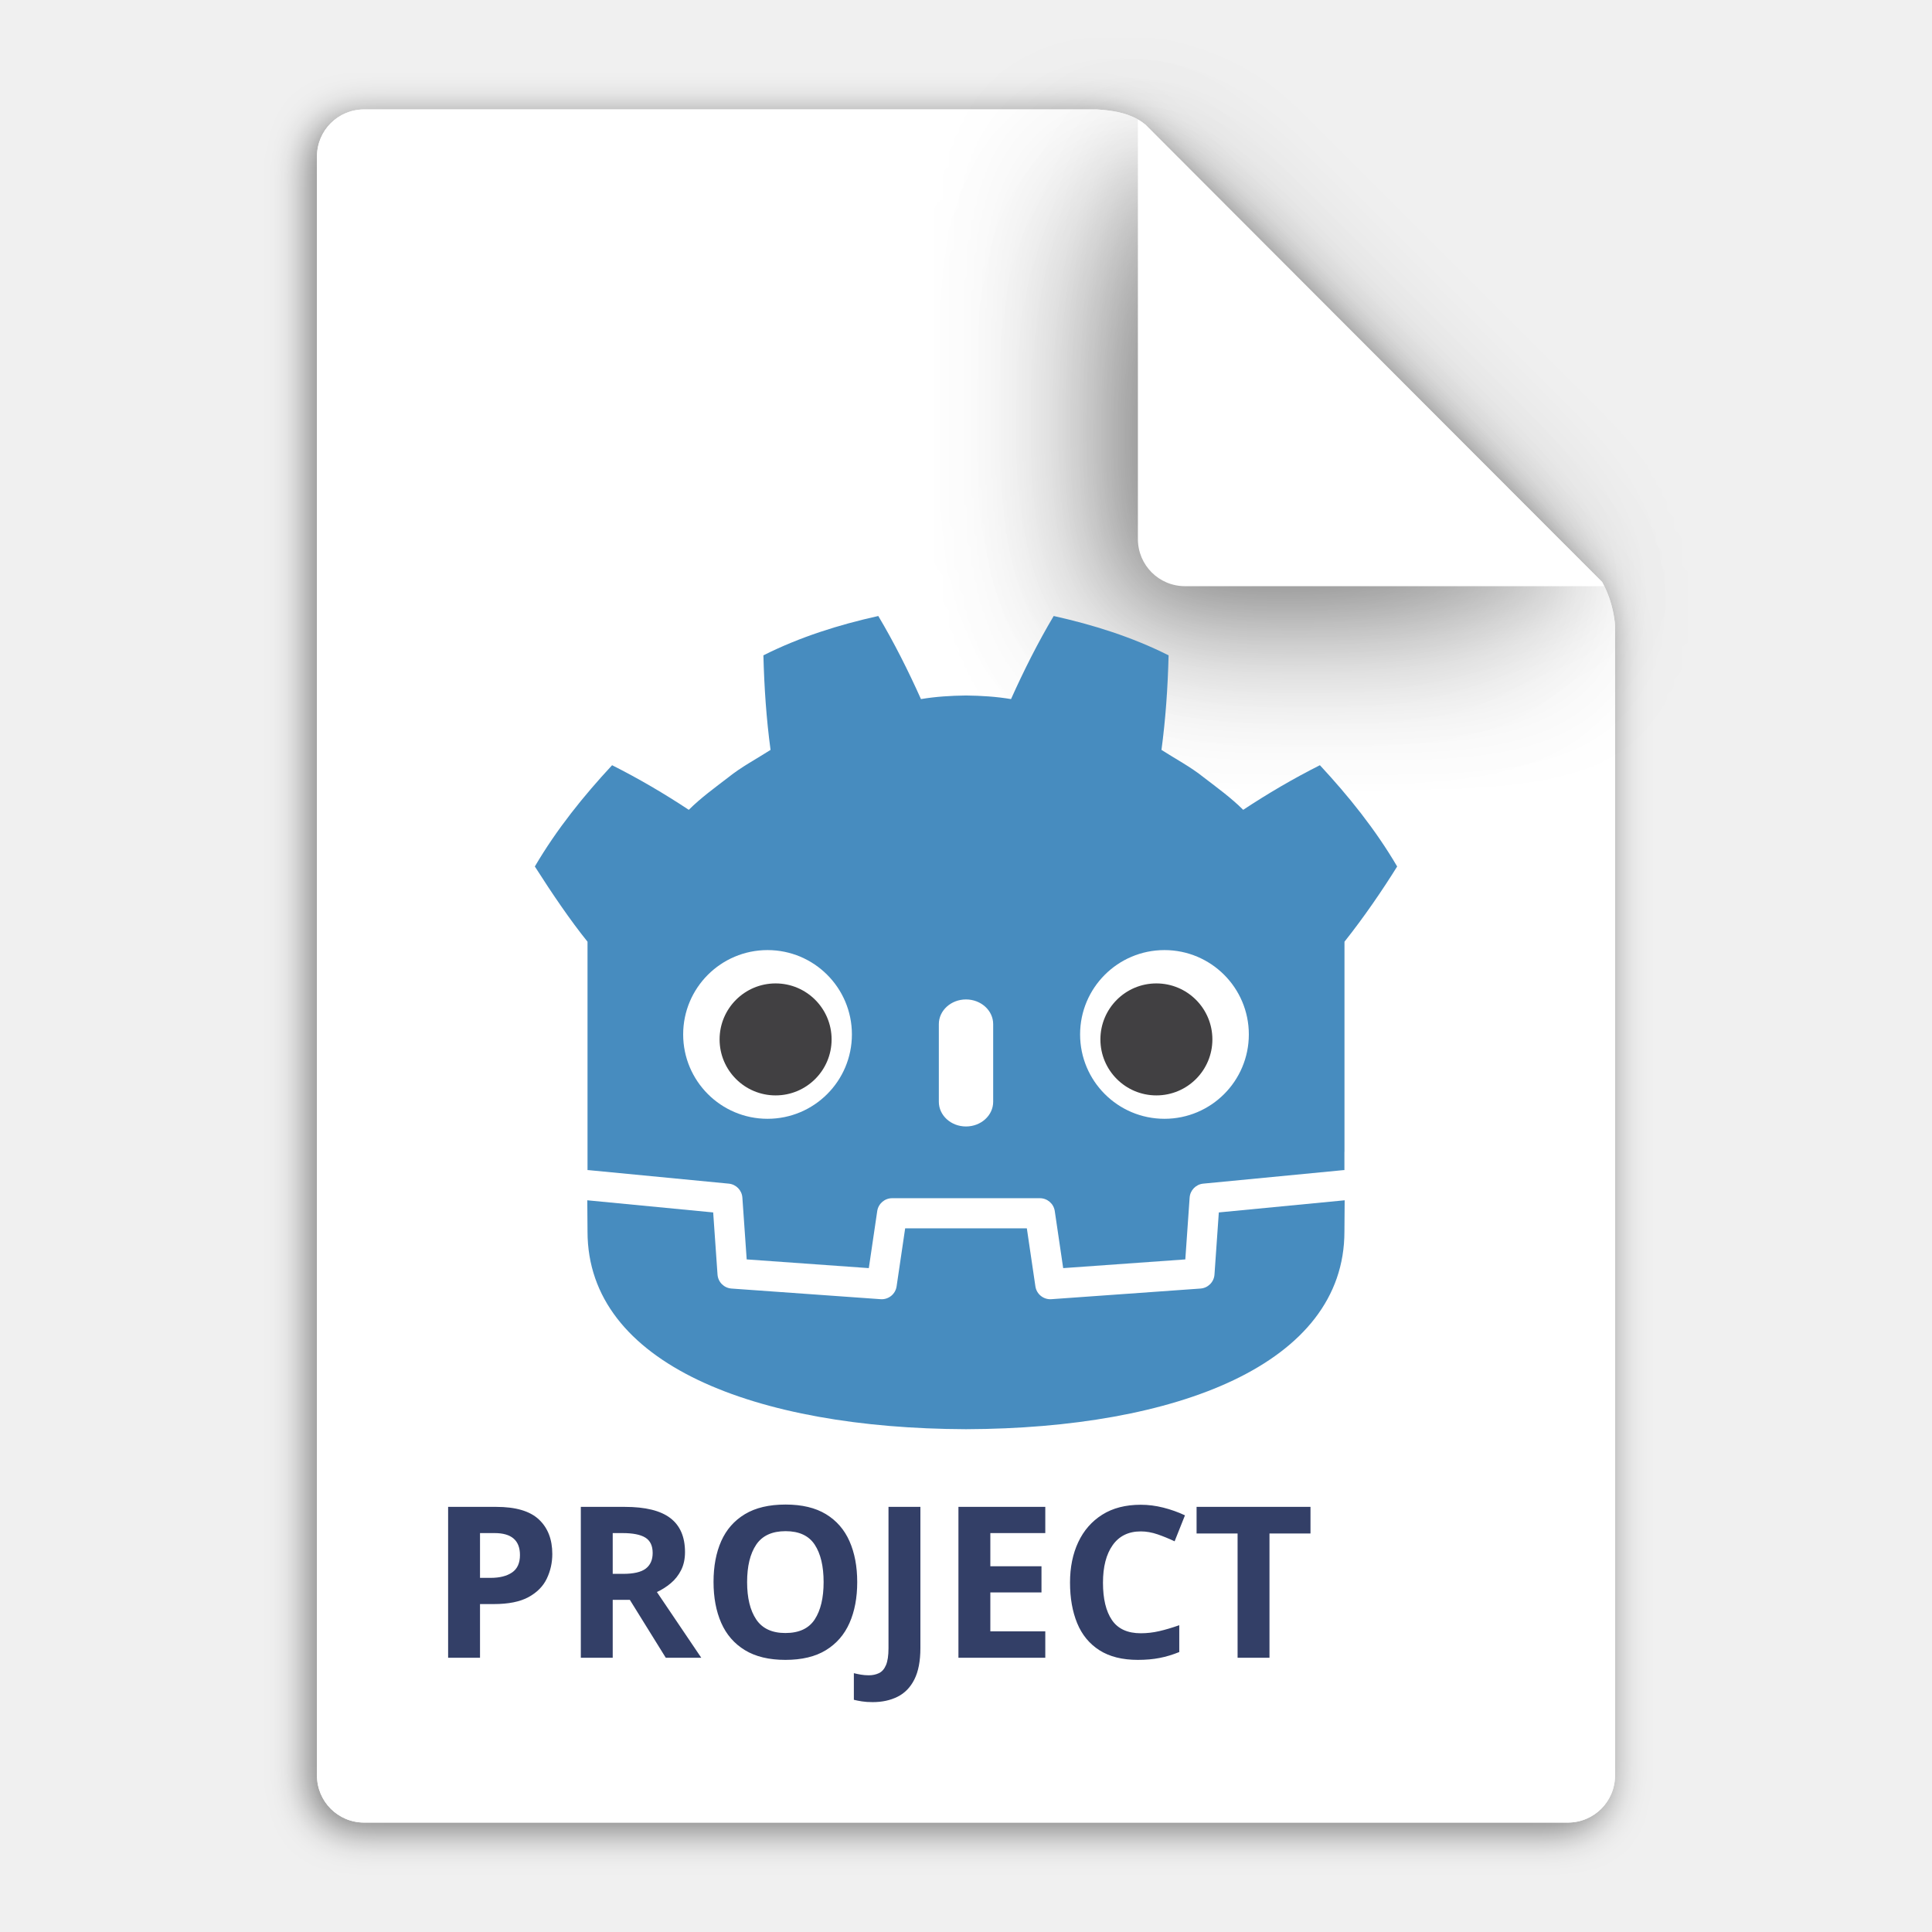
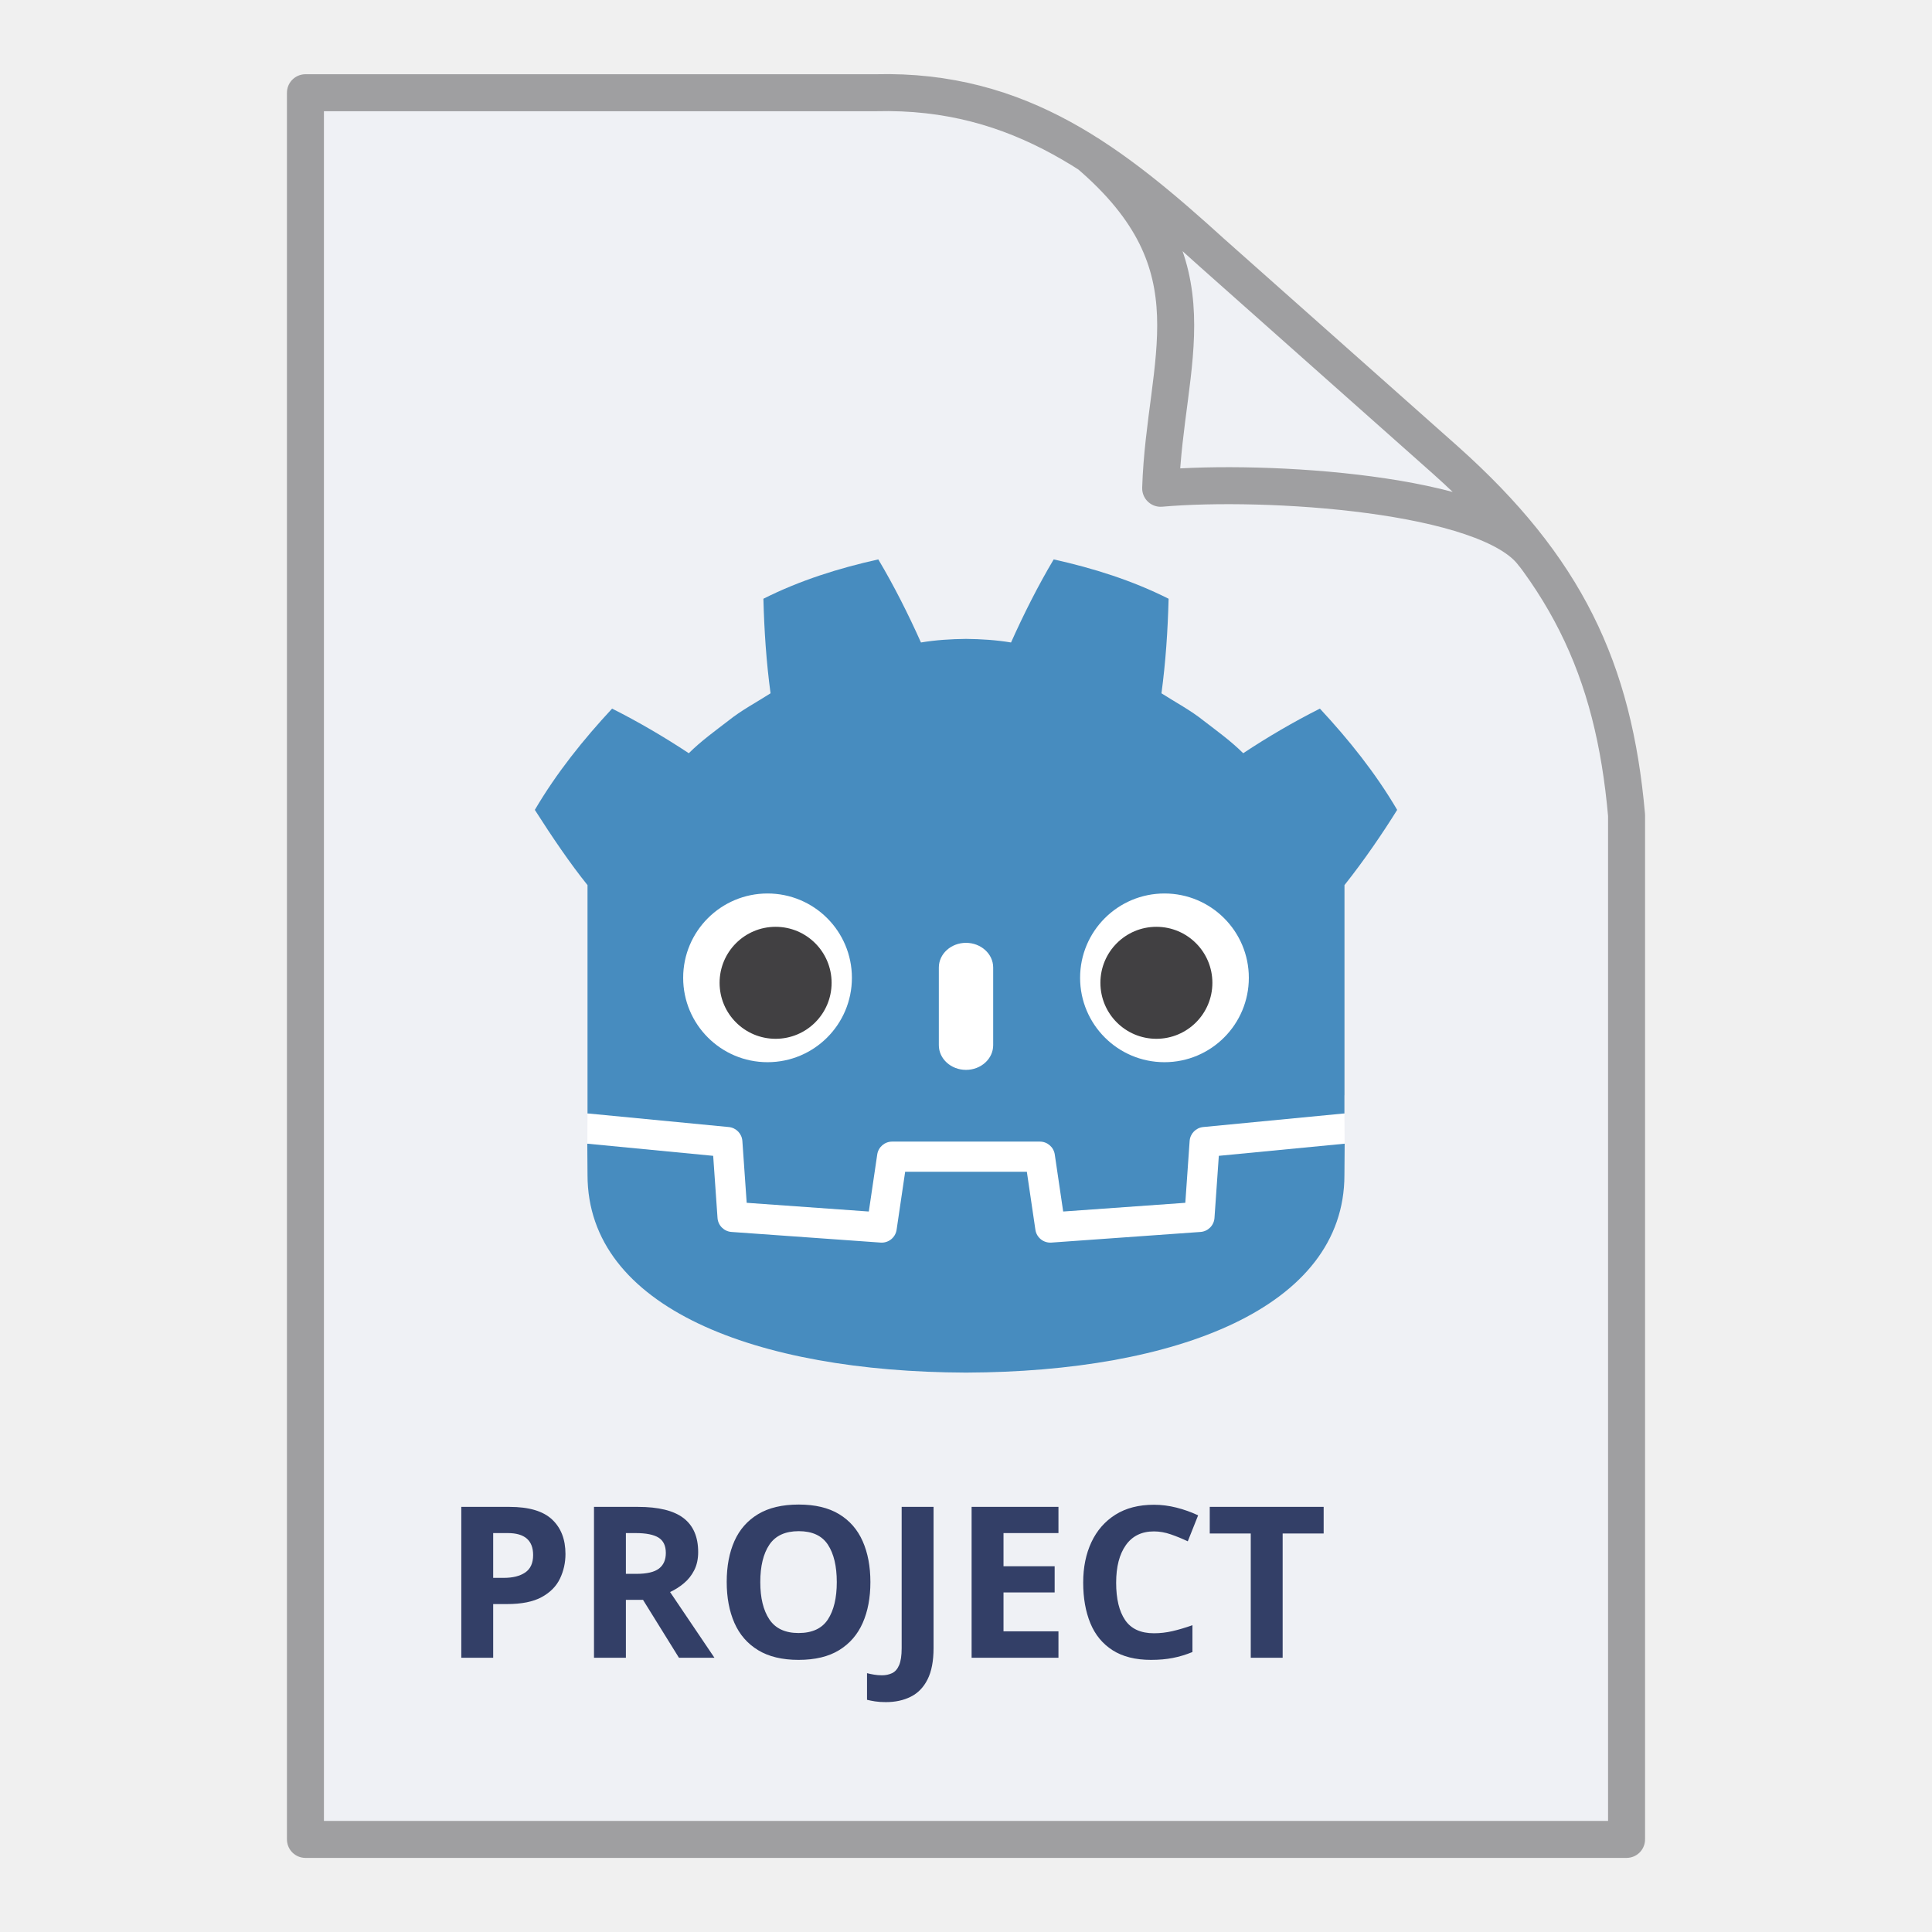
<svg xmlns="http://www.w3.org/2000/svg" width="1024" height="1024">
-   <defs>
-     <filter id="a" width="1.076" height="1.057" x="-.041" y="-.026" color-interpolation-filters="sRGB">
-       <feFlood flood-color="#000" flood-opacity=".502" result="flood" />
-       <feGaussianBlur in="SourceGraphic" result="blur" stdDeviation="10" />
-       <feOffset dx="-4" dy="4" in="blur" result="offset" />
-       <feComposite in="flood" in2="offset" operator="in" result="comp1" />
-       <feComposite in="SourceGraphic" in2="comp1" result="comp2" />
-     </filter>
-     <filter id="b" width="2.262" height="2.261" x="-.68" y="-.582" color-interpolation-filters="sRGB">
-       <feFlood flood-color="#000" flood-opacity=".4" result="flood" />
-       <feGaussianBlur in="SourceGraphic" result="blur" stdDeviation="40" />
-       <feOffset dx="-20" dy="20" in="blur" result="offset" />
-       <feComposite in="flood" in2="offset" operator="in" result="comp1" />
-       <feComposite in="SourceGraphic" in2="comp1" result="fbSourceGraphic" />
-       <feColorMatrix in="fbSourceGraphic" result="fbSourceGraphicAlpha" values="0 0 0 -1 0 0 0 0 -1 0 0 0 0 -1 0 0 0 0 1 0" />
-       <feFlood flood-color="#000" flood-opacity=".2" result="flood" />
-       <feGaussianBlur in="fbSourceGraphic" result="blur" stdDeviation="20" />
-       <feOffset dx="-4" dy="4" in="blur" result="offset" />
-       <feComposite in="flood" in2="offset" operator="in" result="comp1" />
-       <feComposite in="fbSourceGraphic" in2="comp1" result="comp2" />
-     </filter>
-   </defs>
-   <path fill="#fff" d="m 193,58 c -13.85,-6.8e-5 -25,11.15 -25,25 v 858 c 0,13.85 11.15,25 25,25 h 638 c 13.85,0 25,-11.15 25,-25 0,0 -0.004,-609.403 -0.006,-609.404 -0.011,-0.54 -0.49,-11.635 -6.799,-23.109 L 727.166,186.282 607.137,66.078 C 600.033,60.162 590.478,58.524 581.41,58.002 Z" filter="url(#a)" />
-   <path fill="#fff" d="M 603.107 63.297 C 596.631 59.612 588.856 58.431 581.41 58.002 L 193 58 C 179.15 58 168 69.15 168 83 L 168 941 C 168 954.85 179.15 966 193 966 L 831 966 C 844.85 966 856 954.85 856 941 C 856 941 855.996 331.597 855.994 331.596 C 855.983 331.091 855.563 321.343 850.34 310.691 L 628.107 310.691 C 614.257 310.691 603.107 299.541 603.107 285.691 L 603.107 63.297 z" />
-   <path fill="#fff" d="M 603.107 63.297 L 603.107 285.691 C 603.107 299.541 614.257 310.691 628.107 310.691 L 850.34 310.691 C 849.981 309.96 849.601 309.224 849.195 308.486 L 727.166 186.281 L 607.137 66.078 C 605.866 65.02 604.518 64.099 603.107 63.297 z" filter="url(#b)" />
-   <path fill="none" d="M0 0H1024V1024H0z" />
+   <path fill="#eff1f5" stroke="#9f9fa1" stroke-linecap="round" stroke-linejoin="round" stroke-width="19.603" d="m812.681 293.783c-23.575-32.542-141.93-39.864-197.505-34.983 2.17-68.048 31.457-117.655-37.966-177.025m-415.32-32.625h302.11c77.128-2.02 126.554 37.836 178.444 84.882l123.665 109.83c63.819 56.94 89.13 110.624 96 188.174v542.885h-700.219z" />
  <g stroke-width=".32">
-     <path fill="#fff" d="m 712.572,590.17 c 0,0 -0.666,-4.089 -1.056,-4.052 l -74.179,7.157 a 12.056,12.056 0 0 0 -10.9,11.191 l -2.038,29.21 -57.387,4.094 -3.905,-26.472 c -0.868,-5.888 -6.01,-10.327 -11.961,-10.327 h -78.292 c -5.95,0 -11.09,4.439 -11.96,10.327 l -3.906,26.472 -57.387,-4.095 -2.038,-29.208 a 12.057,12.057 0 0 0 -10.901,-11.194 l -74.214,-7.155 c -0.384,-0.037 -0.665,4.056 -1.049,4.056 l -0.1,16.052 62.853,10.136 2.059,29.47 c 0.416,5.965 5.23,10.788 11.2,11.217 l 79.035,5.638 c 0.299,0.021 0.594,0.033 0.89,0.033 5.94,0 11.072,-4.44 11.941,-10.329 l 4.017,-27.237 h 57.414 l 4.017,27.237 c 0.867,5.886 6.006,10.326 11.953,10.326 0.292,0 0.583,-0.009 0.868,-0.03 l 79.046,-5.638 c 5.967,-0.428 10.783,-5.252 11.2,-11.218 l 2.056,-29.469 62.826,-10.18 z" transform="translate(0 30)" />
-     <path fill="#478cbf" d="m 311.398,469.127 v 121.042 c 0.221,0.003 0.443,0.01 0.662,0.031 l 74.207,7.155 c 3.887,0.375 6.934,3.504 7.204,7.4 l 2.289,32.756 64.731,4.619 4.46,-30.234 c 0.578,-3.92 3.942,-6.824 7.904,-6.824 h 78.292 c 3.962,2.3e-4 7.326,2.904 7.904,6.824 l 4.458,30.234 64.733,-4.619 2.287,-32.757 c 0.271,-3.895 3.317,-7.024 7.203,-7.4 L 711.91,590.2 c 0.22,-0.02 0.44,-0.028 0.66,-0.031 v -9.658 l 0.032,-0.01 V 469.128 c 10.45,-13.155 20.344,-27.666 27.925,-39.874 -11.586,-19.722 -25.78,-37.347 -40.954,-53.677 -14.073,7.083 -27.74,15.108 -40.65,23.647 -6.46,-6.421 -13.736,-11.674 -20.883,-17.164 -7.022,-5.64 -14.936,-9.775 -22.44,-14.593 2.234,-16.641 3.339,-33.024 3.783,-50.122 -19.366,-9.747 -40.017,-16.209 -60.905,-20.85 -8.34,14.017 -15.967,29.196 -22.61,44.035 -7.876,-1.316 -15.79,-1.804 -23.713,-1.898 v -0.013 c -0.055,0 -0.107,0.013 -0.154,0.013 -0.05,0 -0.1,-0.013 -0.15,-0.013 v 0.013 c -7.937,0.095 -15.845,0.582 -23.724,1.898 -6.638,-14.84 -14.261,-30.018 -22.613,-44.035 -20.879,4.641 -41.532,11.104 -60.895,20.85 0.442,17.098 1.548,33.48 3.788,50.122 -7.52,4.818 -15.423,8.953 -22.447,14.592 -7.137,5.491 -14.425,10.745 -20.887,17.165 -12.91,-8.539 -26.573,-16.564 -40.65,-23.646 -15.173,16.329 -29.36,33.953 -40.95,53.676 9.107,14.297 18.879,28.668 27.925,39.873 z" transform="translate(0 30)" />
-     <path fill="#478cbf" d="m 646,612.615 -2.3,32.93 a 7.992,7.992 0 0 1 -7.402,7.413 l -79.044,5.64 a 7.991,7.991 0 0 1 -8.474,-6.806 l -4.531,-30.74 h -64.496 l -4.533,30.74 c -0.608,4.137 -4.308,7.112 -8.474,6.806 l -79.043,-5.64 a 7.992,7.992 0 0 1 -7.402,-7.413 l -2.3,-32.931 -66.726,-6.434 c 0.032,7.173 0.124,15.028 0.124,16.592 0,70.472 89.397,104.344 200.465,104.734 h 0.273 c 111.07,-0.39 200.435,-34.262 200.435,-104.734 0,-1.592 0.096,-9.416 0.129,-16.592 z" transform="translate(0 30)" />
-     <path fill="#fff" d="m 451.527,518.261 c 0,24.71 -20.02,44.725 -44.72,44.725 -24.688,0 -44.714,-20.016 -44.714,-44.725 0,-24.691 20.026,-44.697 44.713,-44.697 24.7,0 44.72,20.006 44.72,44.697" transform="translate(0 30)" />
-     <path fill="#414042" d="m 440.766,520.915 c 0,16.388 -13.283,29.671 -29.684,29.671 -16.393,0 -29.684,-13.283 -29.684,-29.671 0,-16.39 13.29,-29.685 29.684,-29.685 16.401,0 29.684,13.295 29.684,29.685" transform="translate(0 30)" />
-     <path fill="#fff" d="m 511.997,567.054 c -7.951,0 -14.394,-5.86 -14.394,-13.081 v -41.17 c 0,-7.216 6.444,-13.08 14.394,-13.08 7.95,0 14.408,5.864 14.408,13.08 v 41.17 c 0,7.222 -6.458,13.081 -14.408,13.081 m 60.477,-48.793 c 0,24.71 20.02,44.725 44.724,44.725 24.686,0 44.71,-20.016 44.71,-44.725 0,-24.691 -20.024,-44.697 -44.71,-44.697 -24.704,0 -44.724,20.006 -44.724,44.697" transform="translate(0 30)" />
-     <path fill="#414042" d="m 583.238,520.915 c 0,16.388 13.279,29.671 29.668,29.671 16.405,0 29.683,-13.283 29.683,-29.671 0,-16.39 -13.278,-29.685 -29.684,-29.685 -16.388,0 -29.668,13.295 -29.668,29.685" transform="translate(0 30)" />
+     <path fill="#fff" d="m712.572 590.17s-.666-4.089-1.056-4.052l-74.179 7.157a12.056 12.056 0 0 0 -10.9 11.191l-2.038 29.21-57.387 4.094-3.905-26.472c-.868-5.888-6.01-10.327-11.961-10.327h-78.292c-5.95 0-11.09 4.439-11.96 10.327l-3.906 26.472-57.387-4.095-2.038-29.208a12.057 12.057 0 0 0 -10.901-11.194l-74.214-7.155c-.384-.037-.665 4.056-1.049 4.056l-.1 16.052 62.853 10.136 2.059 29.47c.416 5.965 5.23 10.788 11.2 11.217l79.035 5.638c.299.021.594.033.89.033 5.94 0 11.072-4.44 11.941-10.329l4.017-27.237h57.414l4.017 27.237c.867 5.886 6.006 10.326 11.953 10.326.292 0 .583-.009.868-.03l79.046-5.638c5.967-.428 10.783-5.252 11.2-11.218l2.056-29.469 62.826-10.18z" />
+     <path fill="#478cbf" d="m311.398 469.127v121.042c.221.003.443.01.662.031l74.207 7.155c3.887.375 6.934 3.504 7.204 7.4l2.289 32.756 64.731 4.619 4.46-30.234c.578-3.92 3.942-6.824 7.904-6.824h78.292c3.962 0 7.326 2.904 7.904 6.824l4.458 30.234 64.733-4.619 2.287-32.757c.271-3.895 3.317-7.024 7.203-7.4l74.178-7.154c.22-.02.44-.028.66-.031v-9.658l.032-.01v-111.373c10.45-13.155 20.344-27.666 27.925-39.874-11.586-19.722-25.78-37.347-40.954-53.677-14.073 7.083-27.74 15.108-40.65 23.647-6.46-6.421-13.736-11.674-20.883-17.164-7.022-5.64-14.936-9.775-22.44-14.593 2.234-16.641 3.339-33.024 3.783-50.122-19.366-9.747-40.017-16.209-60.905-20.85-8.34 14.017-15.967 29.196-22.61 44.035-7.876-1.316-15.79-1.804-23.713-1.898v-.013c-.055 0-.107.013-.154.013-.05 0-.1-.013-.15-.013v.013c-7.937.095-15.845.582-23.724 1.898-6.638-14.84-14.261-30.018-22.613-44.035-20.879 4.641-41.532 11.104-60.895 20.85.442 17.098 1.548 33.48 3.788 50.122-7.52 4.818-15.423 8.953-22.447 14.592-7.137 5.491-14.425 10.745-20.887 17.165-12.91-8.539-26.573-16.564-40.65-23.646-15.173 16.329-29.36 33.953-40.95 53.676 9.107 14.297 18.879 28.668 27.925 39.873z" />
+     <path fill="#478cbf" d="m646 612.615-2.3 32.93a7.992 7.992 0 0 1 -7.402 7.413l-79.044 5.64a7.991 7.991 0 0 1 -8.474-6.806l-4.531-30.74h-64.496l-4.533 30.74c-.608 4.137-4.308 7.112-8.474 6.806l-79.043-5.64a7.992 7.992 0 0 1 -7.402-7.413l-2.3-32.931-66.726-6.434c.032 7.173.124 15.028.124 16.592 0 70.472 89.397 104.344 200.465 104.734h.273c111.07-.39 200.435-34.262 200.435-104.734 0-1.592.096-9.416.129-16.592z" />
+     <path fill="#fff" d="m451.527 518.261c0 24.71-20.02 44.725-44.72 44.725-24.688 0-44.714-20.016-44.714-44.725 0-24.691 20.026-44.697 44.713-44.697 24.7 0 44.72 20.006 44.72 44.697" />
+     <path fill="#414042" d="m440.766 520.915c0 16.388-13.283 29.671-29.684 29.671-16.393 0-29.684-13.283-29.684-29.671 0-16.39 13.29-29.685 29.684-29.685 16.401 0 29.684 13.295 29.684 29.685" />
+     <path fill="#fff" d="m511.997 567.054c-7.951 0-14.394-5.86-14.394-13.081v-41.17c0-7.216 6.444-13.08 14.394-13.08s14.408 5.864 14.408 13.08v41.17c0 7.222-6.458 13.081-14.408 13.081m60.477-48.793c0 24.71 20.02 44.725 44.724 44.725 24.686 0 44.71-20.016 44.71-44.725 0-24.691-20.024-44.697-44.71-44.697-24.704 0-44.724 20.006-44.724 44.697" />
+     <path fill="#414042" d="m583.238 520.915c0 16.388 13.279 29.671 29.668 29.671 16.405 0 29.683-13.283 29.683-29.671 0-16.39-13.278-29.685-29.684-29.685-16.388 0-29.668 13.295-29.668 29.685" />
  </g>
-   <text x="227.434" y="878.644" fill="#333f67" font-family="Montserrat" font-size="16" font-weight="800" letter-spacing="0" word-spacing="0">
-     <tspan x="227.434" y="878.644" font-size="112">PROJECT</tspan>
+   <text x="234.416" y="878.644" fill="#333f67" font-family="Montserrat" font-size="16" font-weight="800" letter-spacing="0" word-spacing="0">
+     <tspan x="234.416" y="878.644" font-size="112">PROJECT</tspan>
  </text>
</svg>
